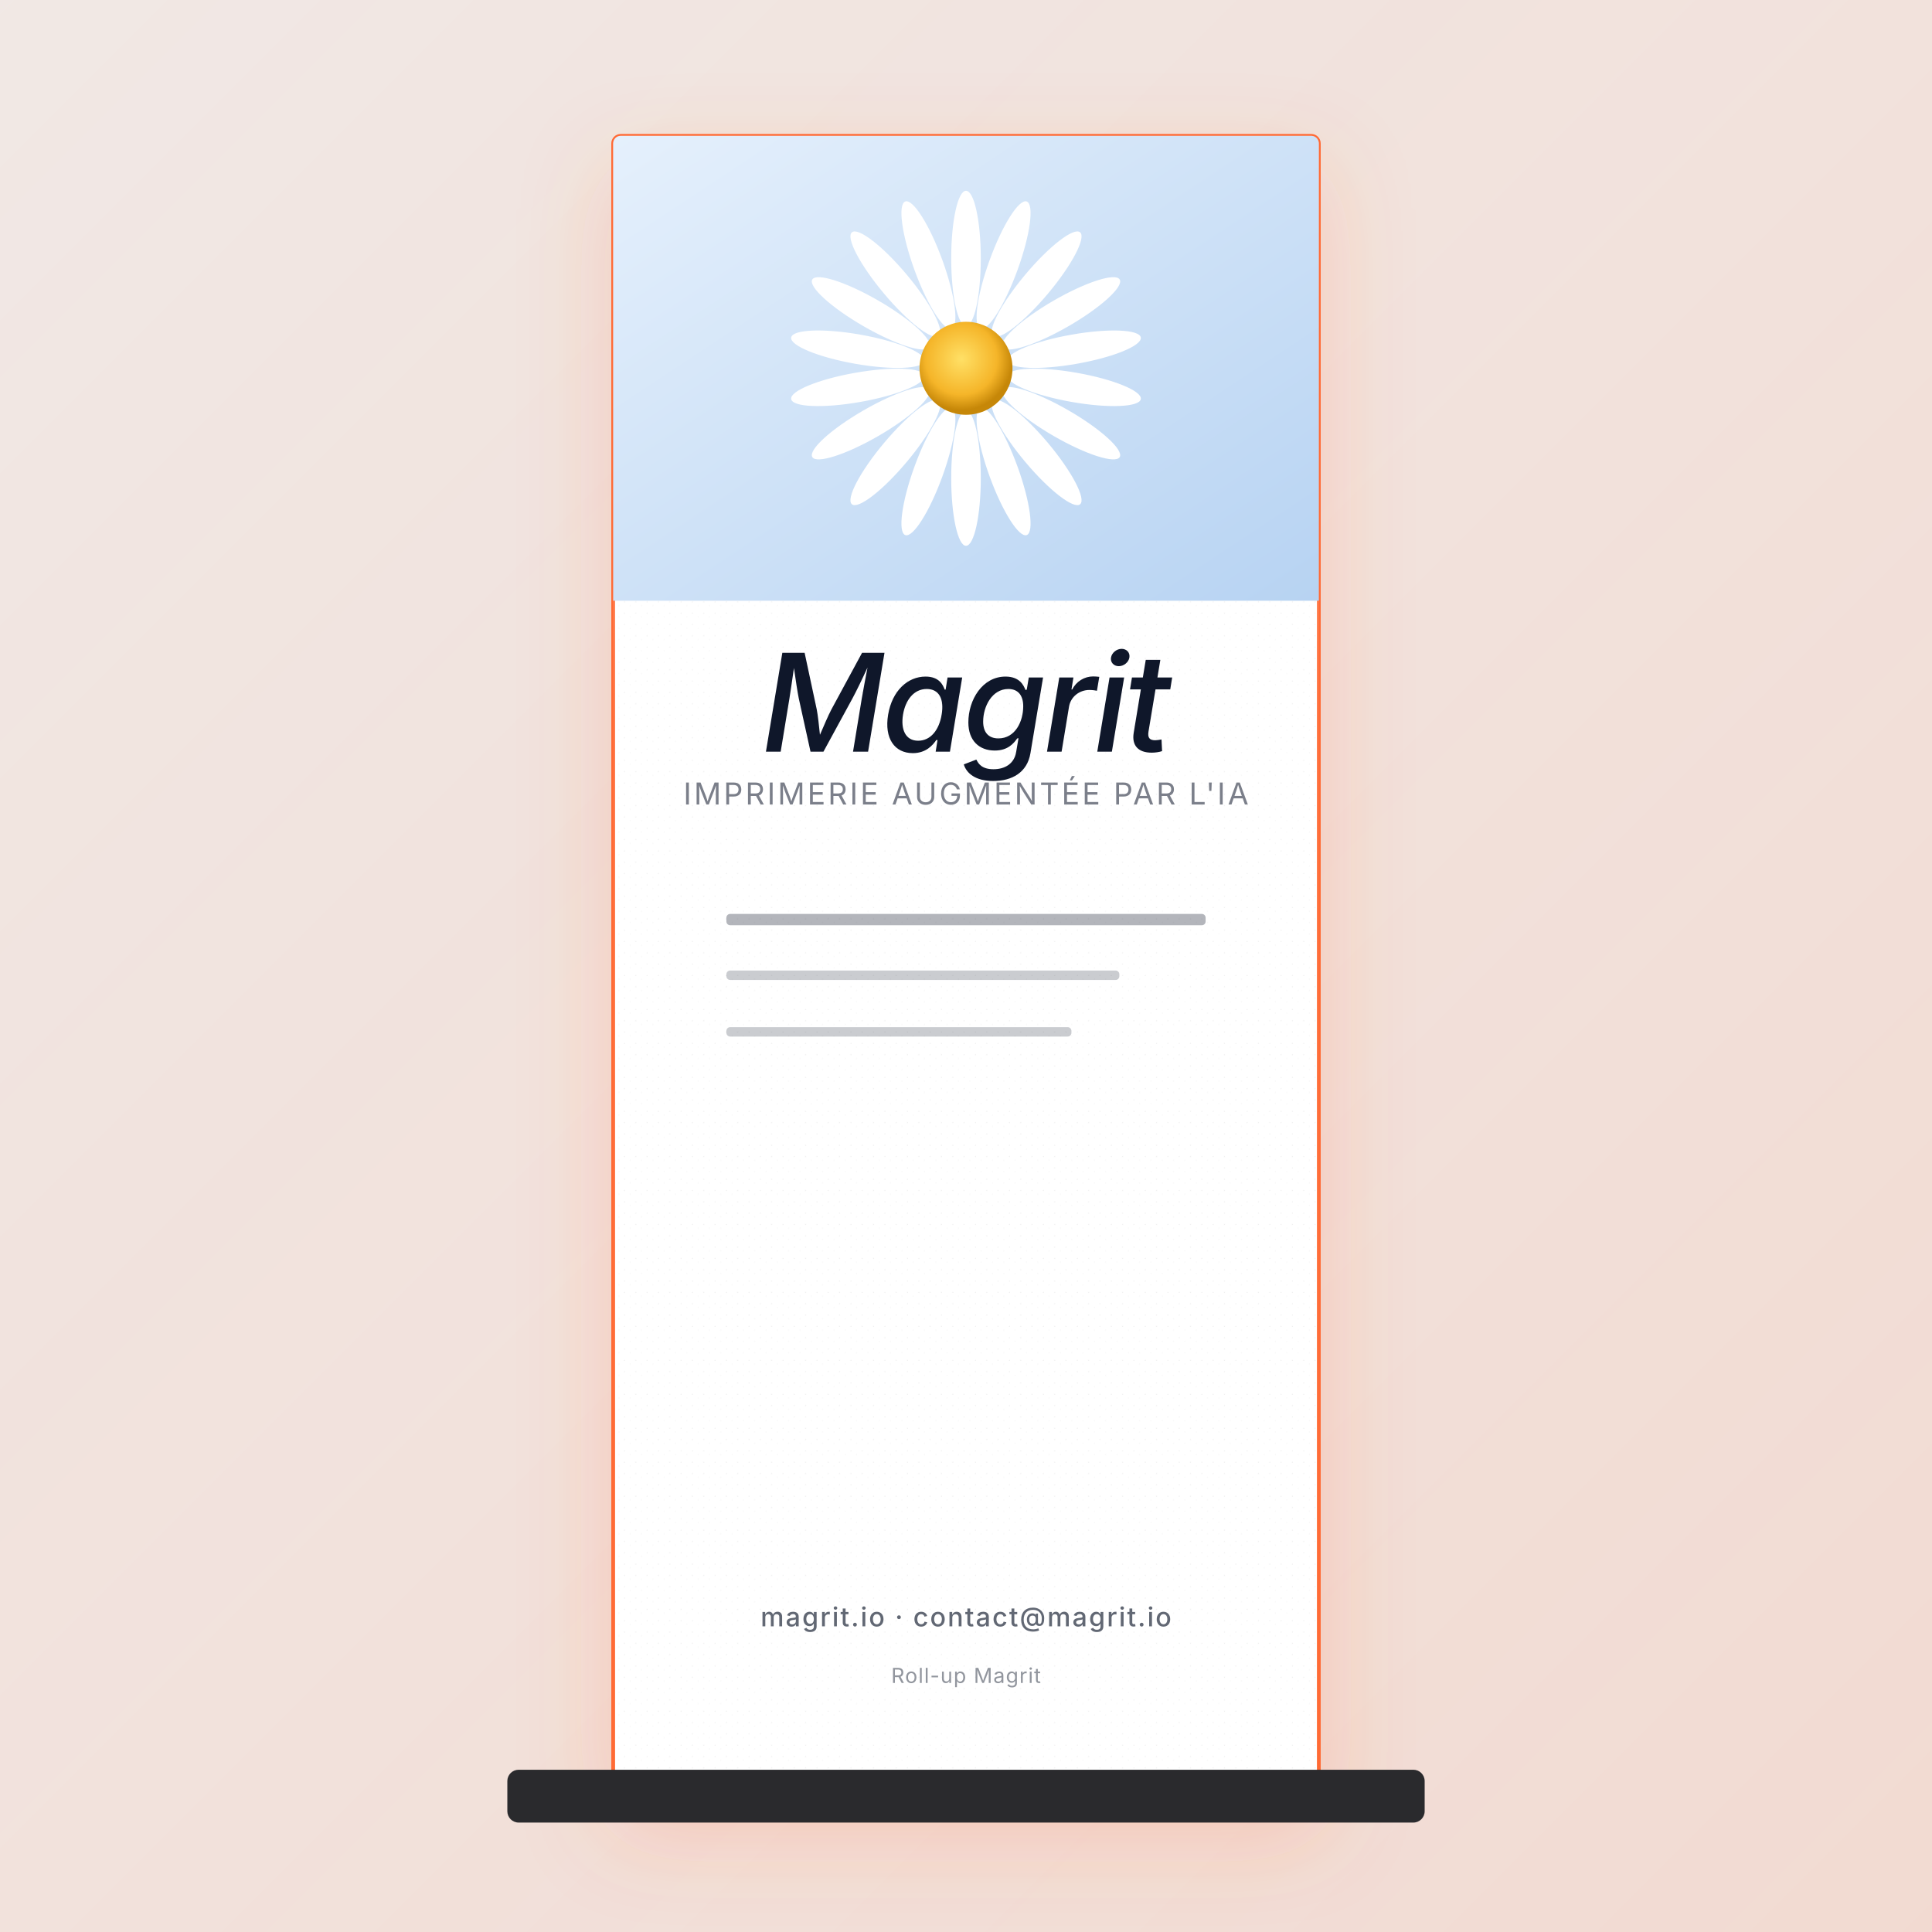
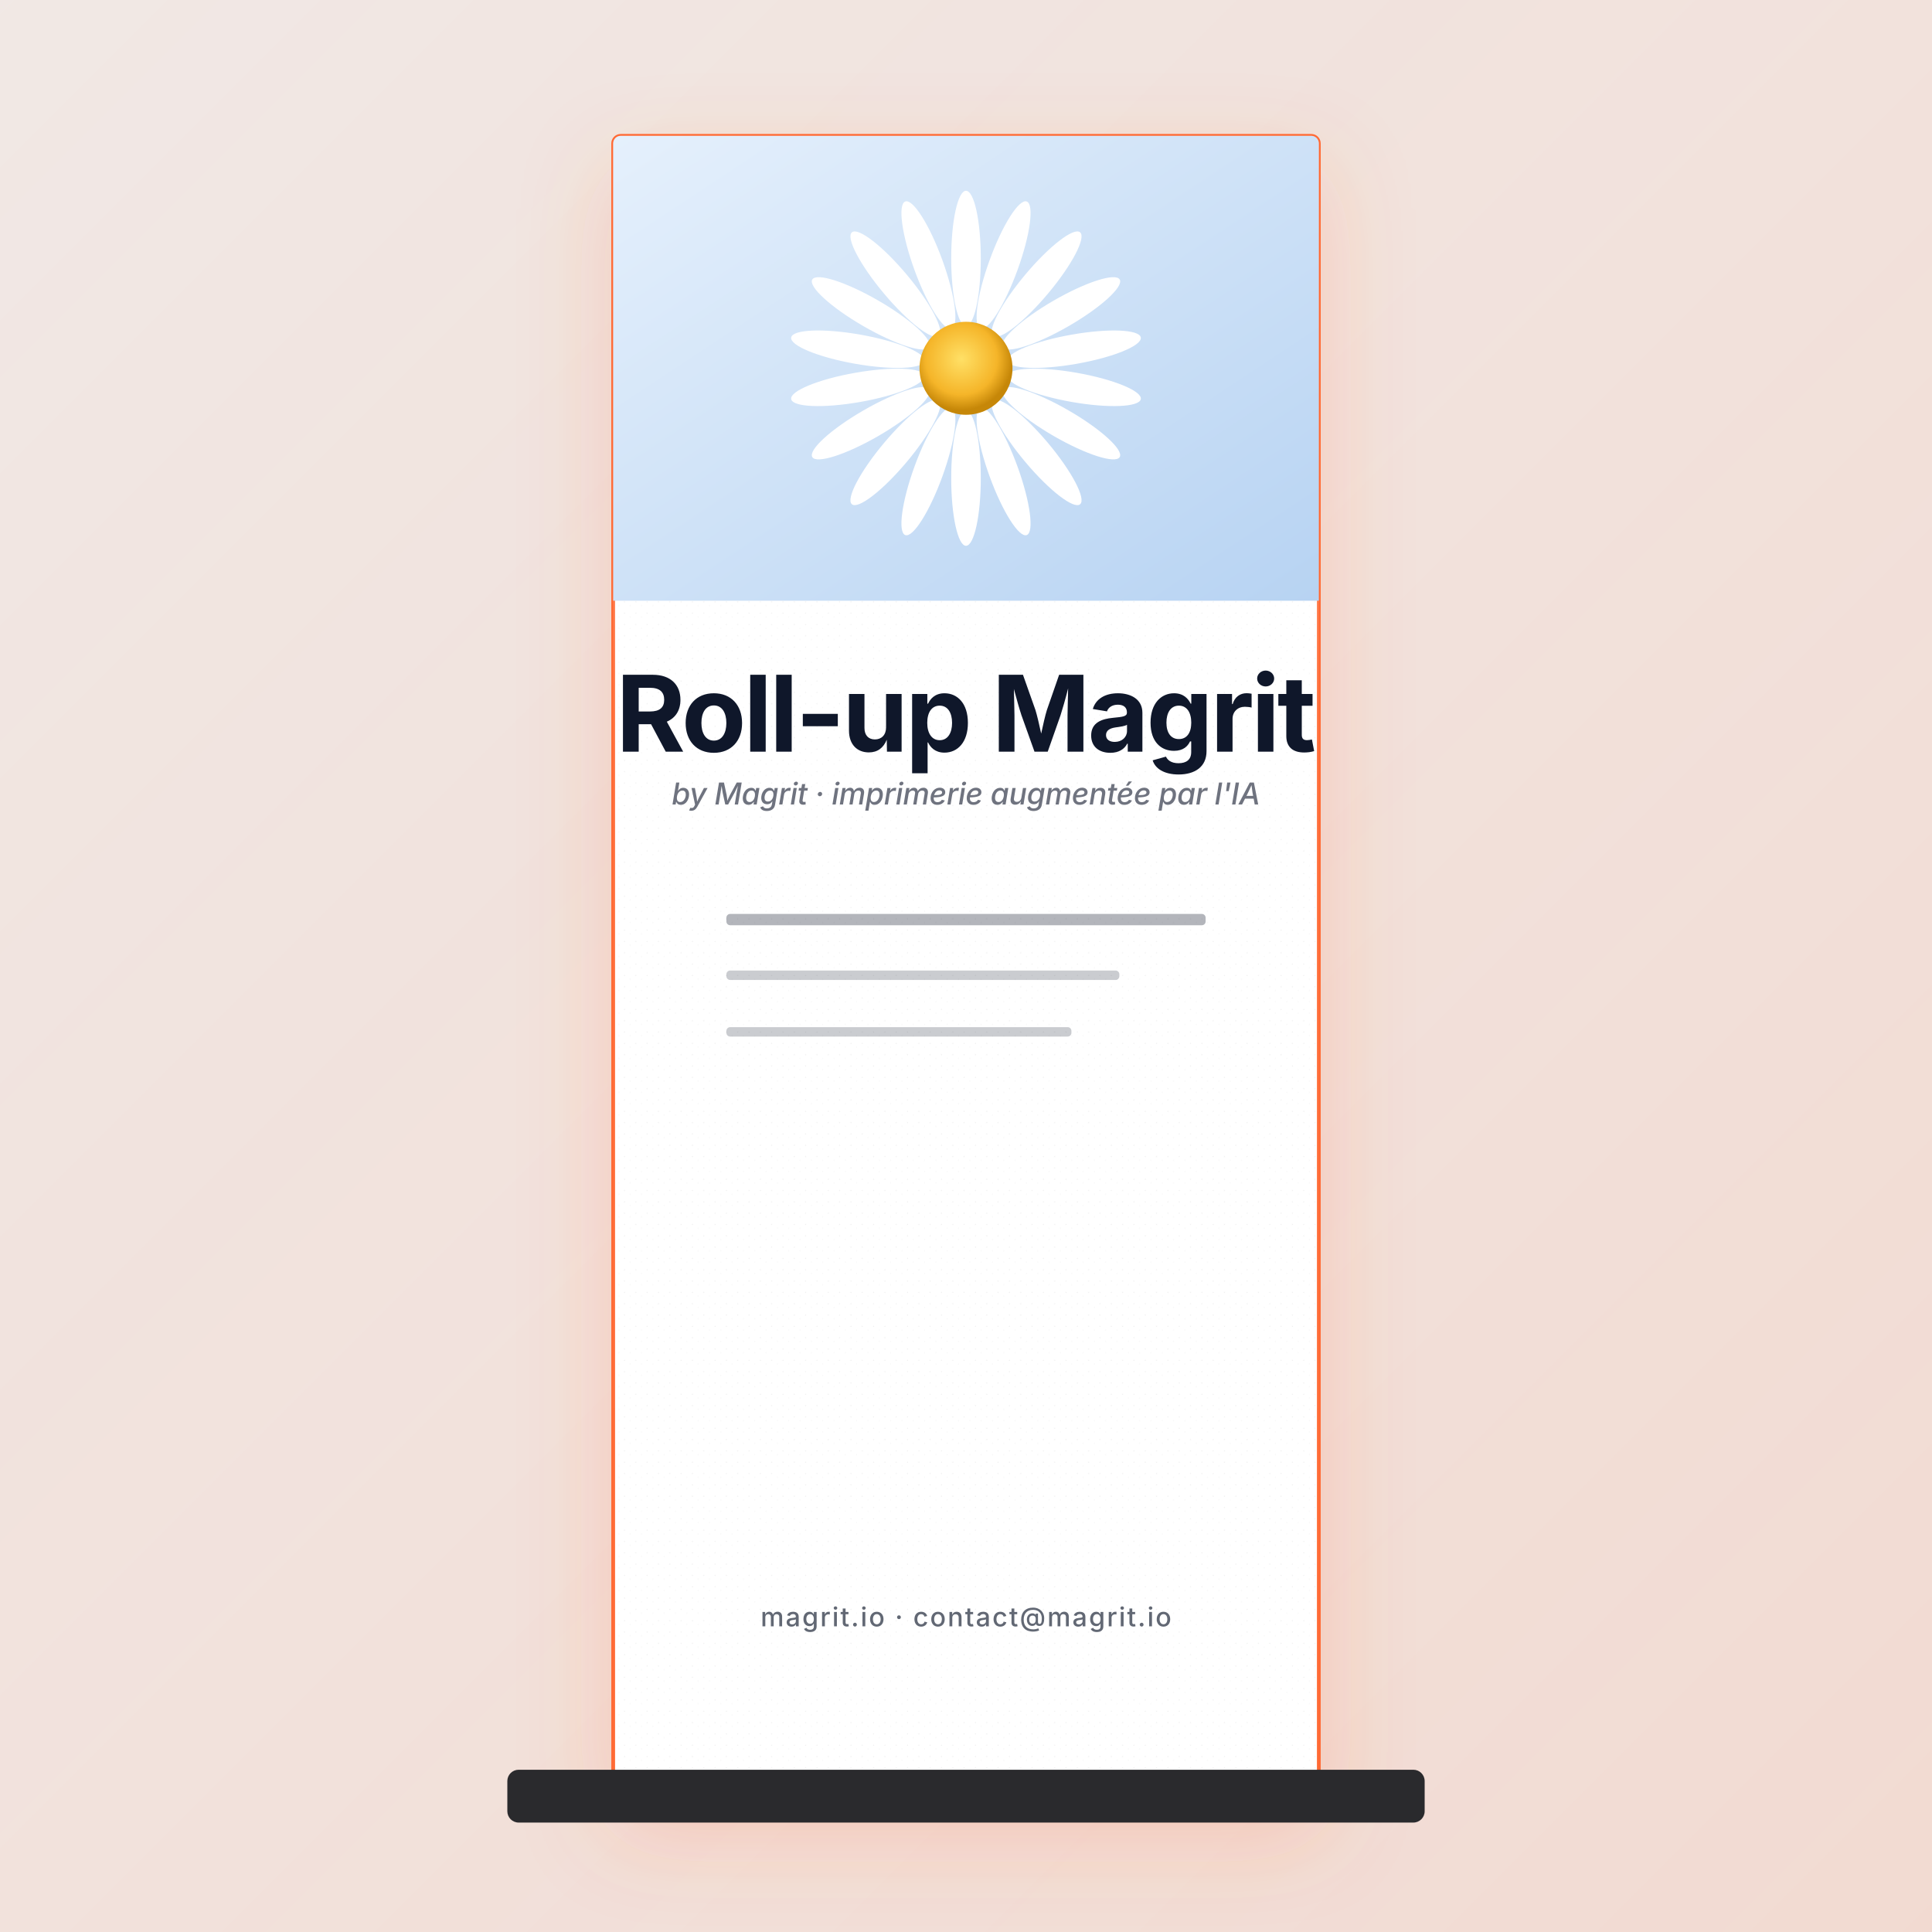
<svg xmlns="http://www.w3.org/2000/svg" viewBox="0 0 1024 1024" width="1024" height="1024">
  <defs>
    <linearGradient id="bg" x1="0%" y1="0%" x2="100%" y2="100%">
      <stop offset="0%" stop-color="#FF6B35" stop-opacity="0.06" />
      <stop offset="100%" stop-color="#FF6B35" stop-opacity="0.16" />
    </linearGradient>
    <linearGradient id="mgTileKakemono" x1="0%" y1="0%" x2="100%" y2="100%">
      <stop offset="0%" stop-color="#E5F0FC" />
      <stop offset="100%" stop-color="#B7D3F2" />
    </linearGradient>
    <radialGradient id="mgCoreKakemono" cx="45%" cy="40%" r="55%">
      <stop offset="0%" stop-color="#FFE066" />
      <stop offset="70%" stop-color="#F5B529" />
      <stop offset="100%" stop-color="#C68708" />
    </radialGradient>
    <clipPath id="kakemonoClip">
      <rect x="325" y="72" width="374" height="880" rx="4" ry="4" />
    </clipPath>
    <filter id="shadowDouble" x="-15%" y="-15%" width="130%" height="130%">
      <feDropShadow dx="0" dy="4" stdDeviation="6" flood-color="#000" flood-opacity="0.18" />
      <feDropShadow dx="0" dy="18" stdDeviation="24" flood-color="#FF6B35" flood-opacity="0.22" />
    </filter>
    <linearGradient id="paperHighlight" x1="0%" y1="0%" x2="0%" y2="100%">
      <stop offset="0%" stop-color="#ffffff" stop-opacity="0.35" />
      <stop offset="35%" stop-color="#ffffff" stop-opacity="0.05" />
      <stop offset="100%" stop-color="#ffffff" stop-opacity="0" />
    </linearGradient>
    <pattern id="paperTexture" width="6" height="6" patternUnits="userSpaceOnUse">
      <rect width="6" height="6" fill="white" />
      <circle cx="1" cy="1" r="0.3" fill="#e5e5e5" opacity="0.6" />
      <circle cx="4" cy="3" r="0.25" fill="#e5e5e5" opacity="0.5" />
    </pattern>
  </defs>
  <rect width="1024" height="1024" fill="url(#bg)" />
  <rect x="325" y="72" width="374" height="880" fill="url(#paperTexture)" stroke="#FF6B35" stroke-width="2" rx="4" ry="4" filter="url(#shadowDouble)" />
  <rect x="325" y="72" width="374" height="880" fill="url(#paperHighlight)" rx="4" ry="4" pointer-events="none" />
  <g clip-path="url(#kakemonoClip)">
    <rect x="325" y="72" width="374" height="246.4" fill="url(#mgTileKakemono)" />
    <g transform="translate(512 195.2)">
      <g fill="#FFFFFF">
        <ellipse cx="0" cy="-58.24" rx="7.84" ry="35.84" transform="rotate(0)" />
        <ellipse cx="0" cy="-58.24" rx="7.84" ry="35.84" transform="rotate(20)" />
        <ellipse cx="0" cy="-58.24" rx="7.84" ry="35.84" transform="rotate(40)" />
        <ellipse cx="0" cy="-58.24" rx="7.84" ry="35.84" transform="rotate(60)" />
        <ellipse cx="0" cy="-58.24" rx="7.84" ry="35.84" transform="rotate(80)" />
        <ellipse cx="0" cy="-58.24" rx="7.84" ry="35.84" transform="rotate(100)" />
        <ellipse cx="0" cy="-58.24" rx="7.84" ry="35.84" transform="rotate(120)" />
        <ellipse cx="0" cy="-58.24" rx="7.84" ry="35.84" transform="rotate(140)" />
        <ellipse cx="0" cy="-58.24" rx="7.84" ry="35.84" transform="rotate(160)" />
        <ellipse cx="0" cy="-58.24" rx="7.84" ry="35.84" transform="rotate(180)" />
        <ellipse cx="0" cy="-58.24" rx="7.84" ry="35.84" transform="rotate(200)" />
        <ellipse cx="0" cy="-58.24" rx="7.84" ry="35.84" transform="rotate(220)" />
        <ellipse cx="0" cy="-58.24" rx="7.84" ry="35.84" transform="rotate(240)" />
        <ellipse cx="0" cy="-58.24" rx="7.84" ry="35.84" transform="rotate(260)" />
        <ellipse cx="0" cy="-58.24" rx="7.84" ry="35.84" transform="rotate(280)" />
        <ellipse cx="0" cy="-58.24" rx="7.84" ry="35.84" transform="rotate(300)" />
        <ellipse cx="0" cy="-58.24" rx="7.84" ry="35.84" transform="rotate(320)" />
        <ellipse cx="0" cy="-58.24" rx="7.84" ry="35.84" transform="rotate(340)" />
      </g>
      <circle r="24.64" fill="url(#mgCoreKakemono)" />
    </g>
    <rect x="325" y="944" width="374" height="8" fill="#F5B529" />
  </g>
-   <text x="512" y="398.4" text-anchor="middle" font-family="Inter" font-size="72" font-weight="500" font-style="italic" fill="#0F172A" letter-spacing="-0.025em">Magrit</text>
-   <text x="512" y="426.4" text-anchor="middle" font-family="Inter" font-size="16" font-weight="400" fill="#0F172A" fill-opacity="0.55" letter-spacing="0.08em">IMPRIMERIE AUGMENTÉE PAR L'IA</text>
+   <text x="512" y="398.4" text-anchor="middle" font-family="Inter" font-size="56" font-weight="700" fill="#0F172A" letter-spacing="-0.025em">Roll-up Magrit</text>
+   <text x="512" y="426.4" text-anchor="middle" font-family="Inter" font-size="16" font-weight="500" font-style="italic" fill="#0F172A" fill-opacity="0.60" letter-spacing="-0.01em">by Magrit · imprimerie augmentée par l'IA</text>
  <rect x="385" y="484.4" width="254" height="6" fill="#0F172A" opacity="0.32" rx="2" />
  <rect x="385" y="514.4" width="208.28" height="5" fill="#0F172A" opacity="0.22" rx="2" />
  <rect x="385" y="544.4" width="182.88" height="5" fill="#0F172A" opacity="0.22" rx="2" />
  <text x="512" y="862" text-anchor="middle" font-family="Inter" font-size="14" font-weight="500" fill="#0F172A" fill-opacity="0.65" letter-spacing="0.06em">magrit.io · contact@magrit.io</text>
-   <text x="512" y="892" text-anchor="middle" font-family="Inter" font-size="11" font-weight="400" fill="#0F172A" fill-opacity="0.45" letter-spacing="0.04em">Roll-up Magrit</text>
  <rect x="268.9" y="938" width="486.2" height="28" fill="#2A2A2D" rx="6" />
</svg>
